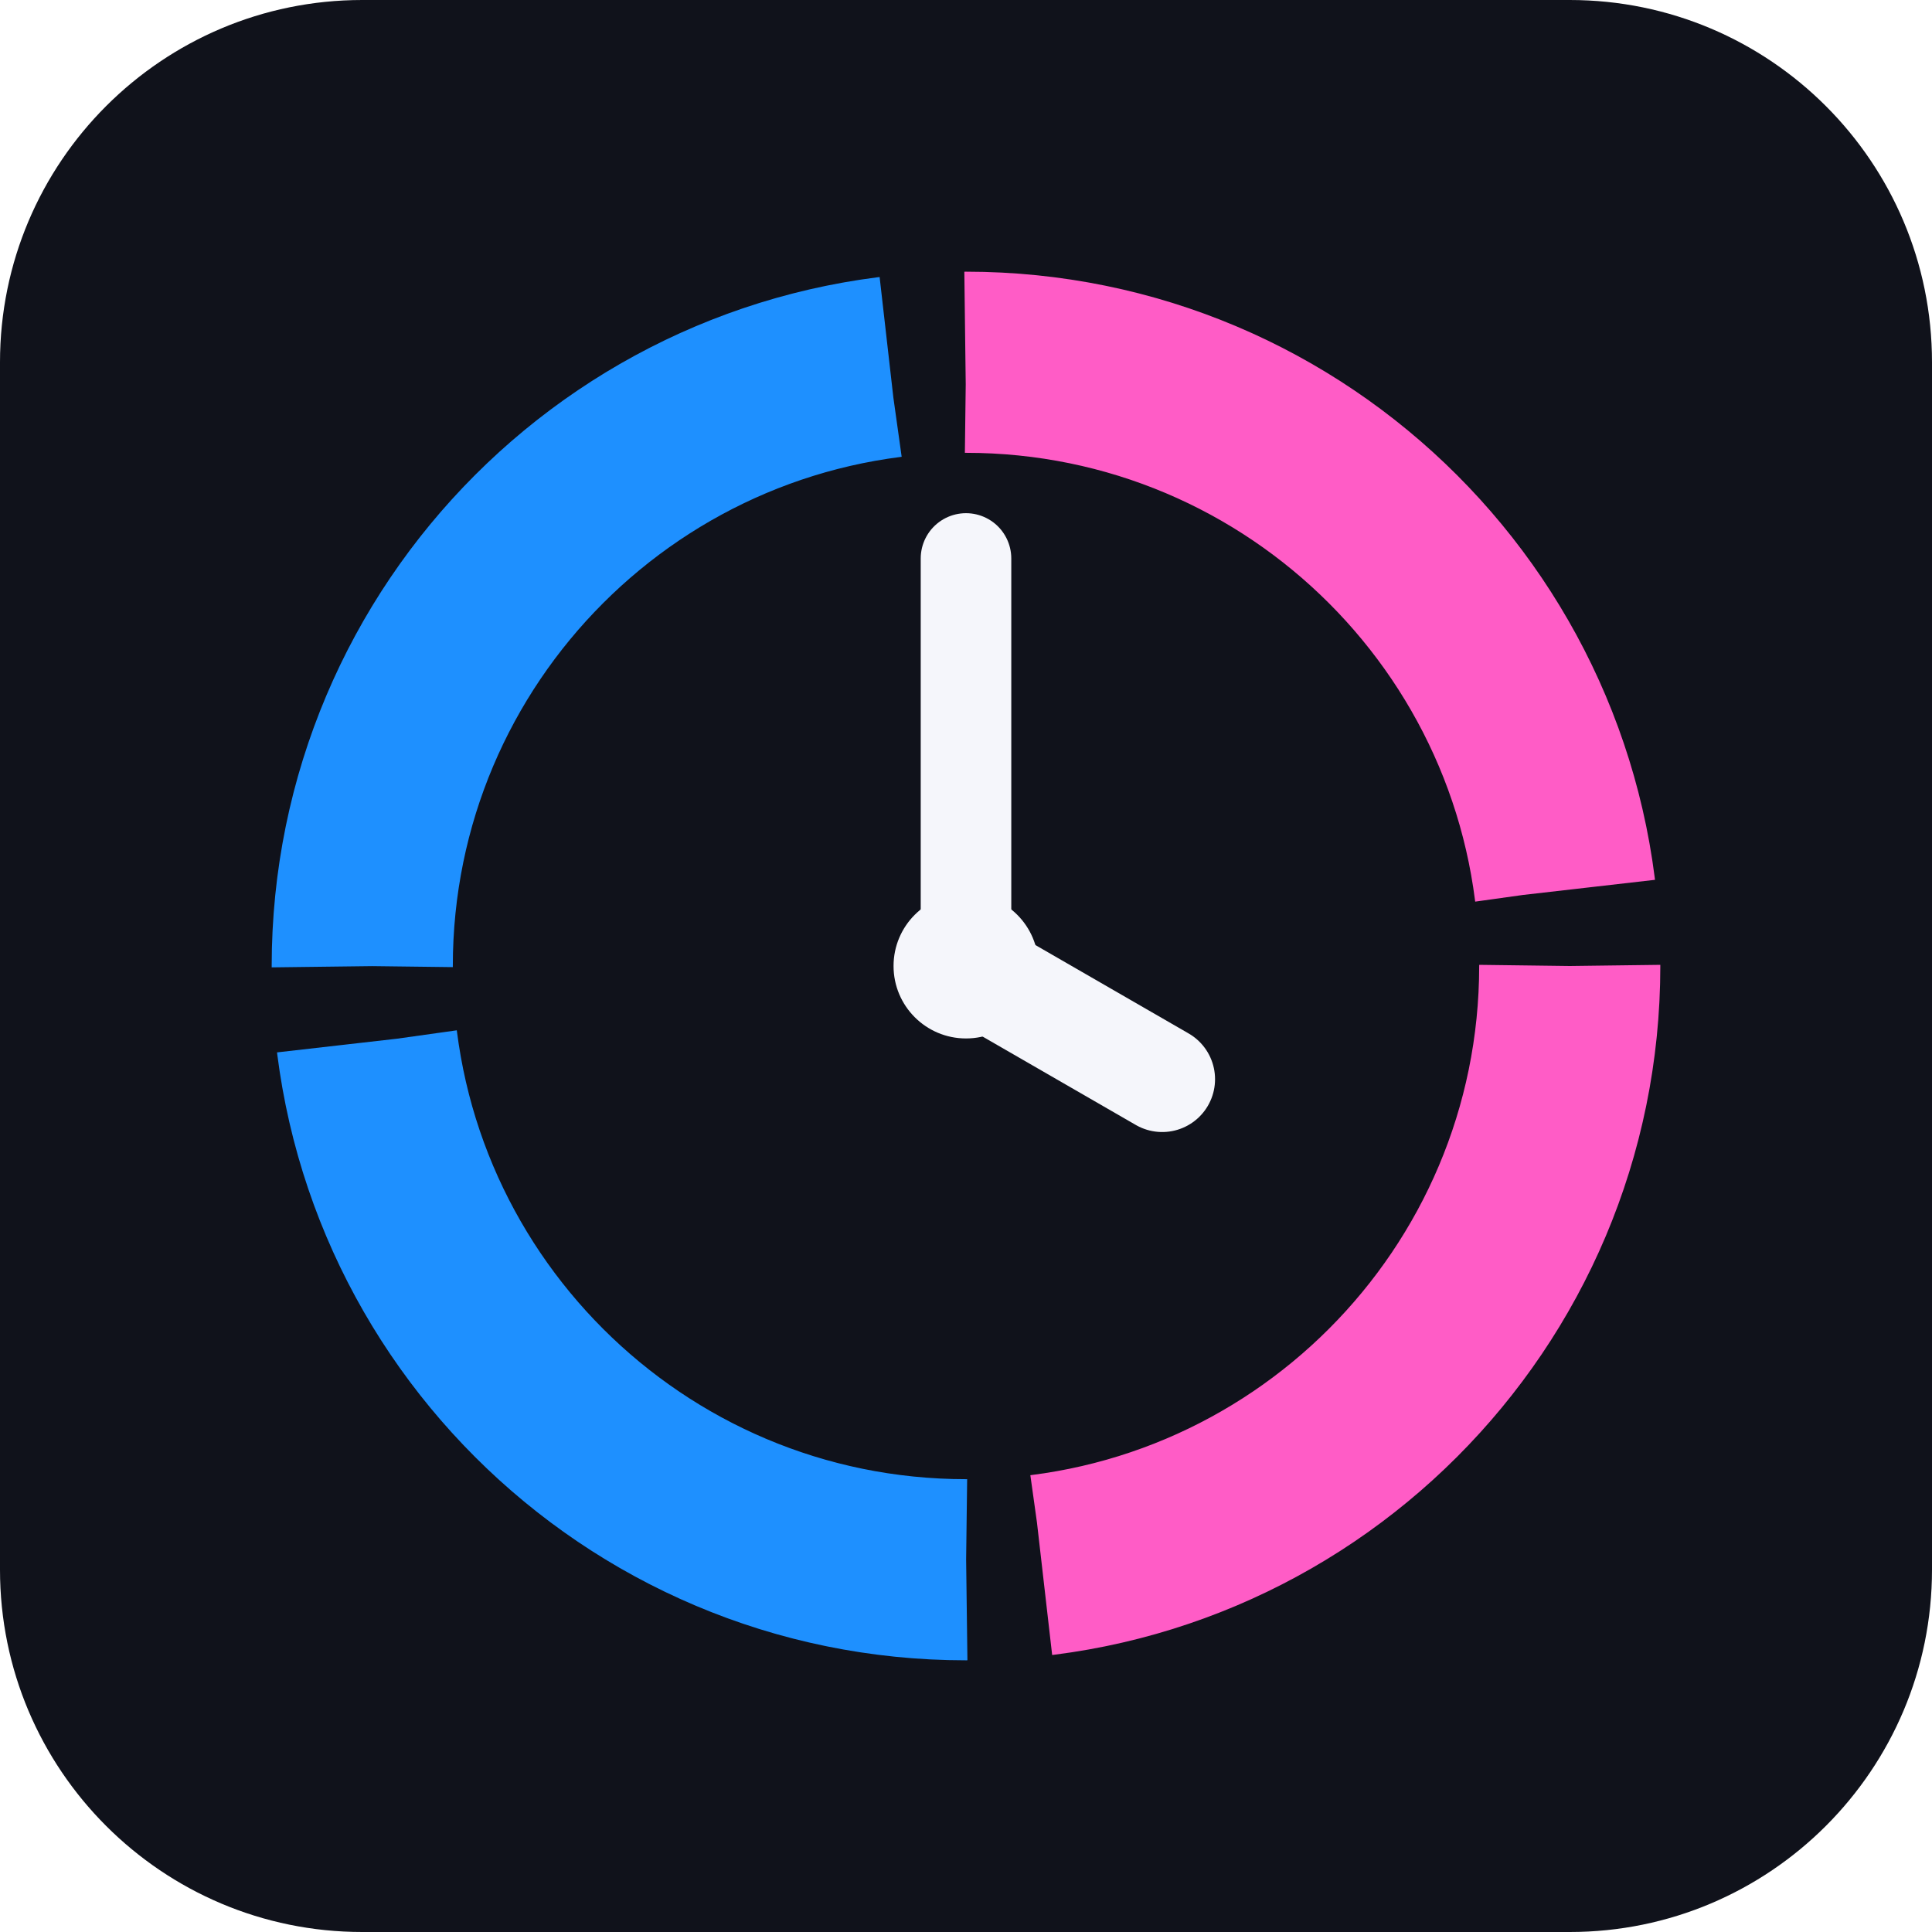
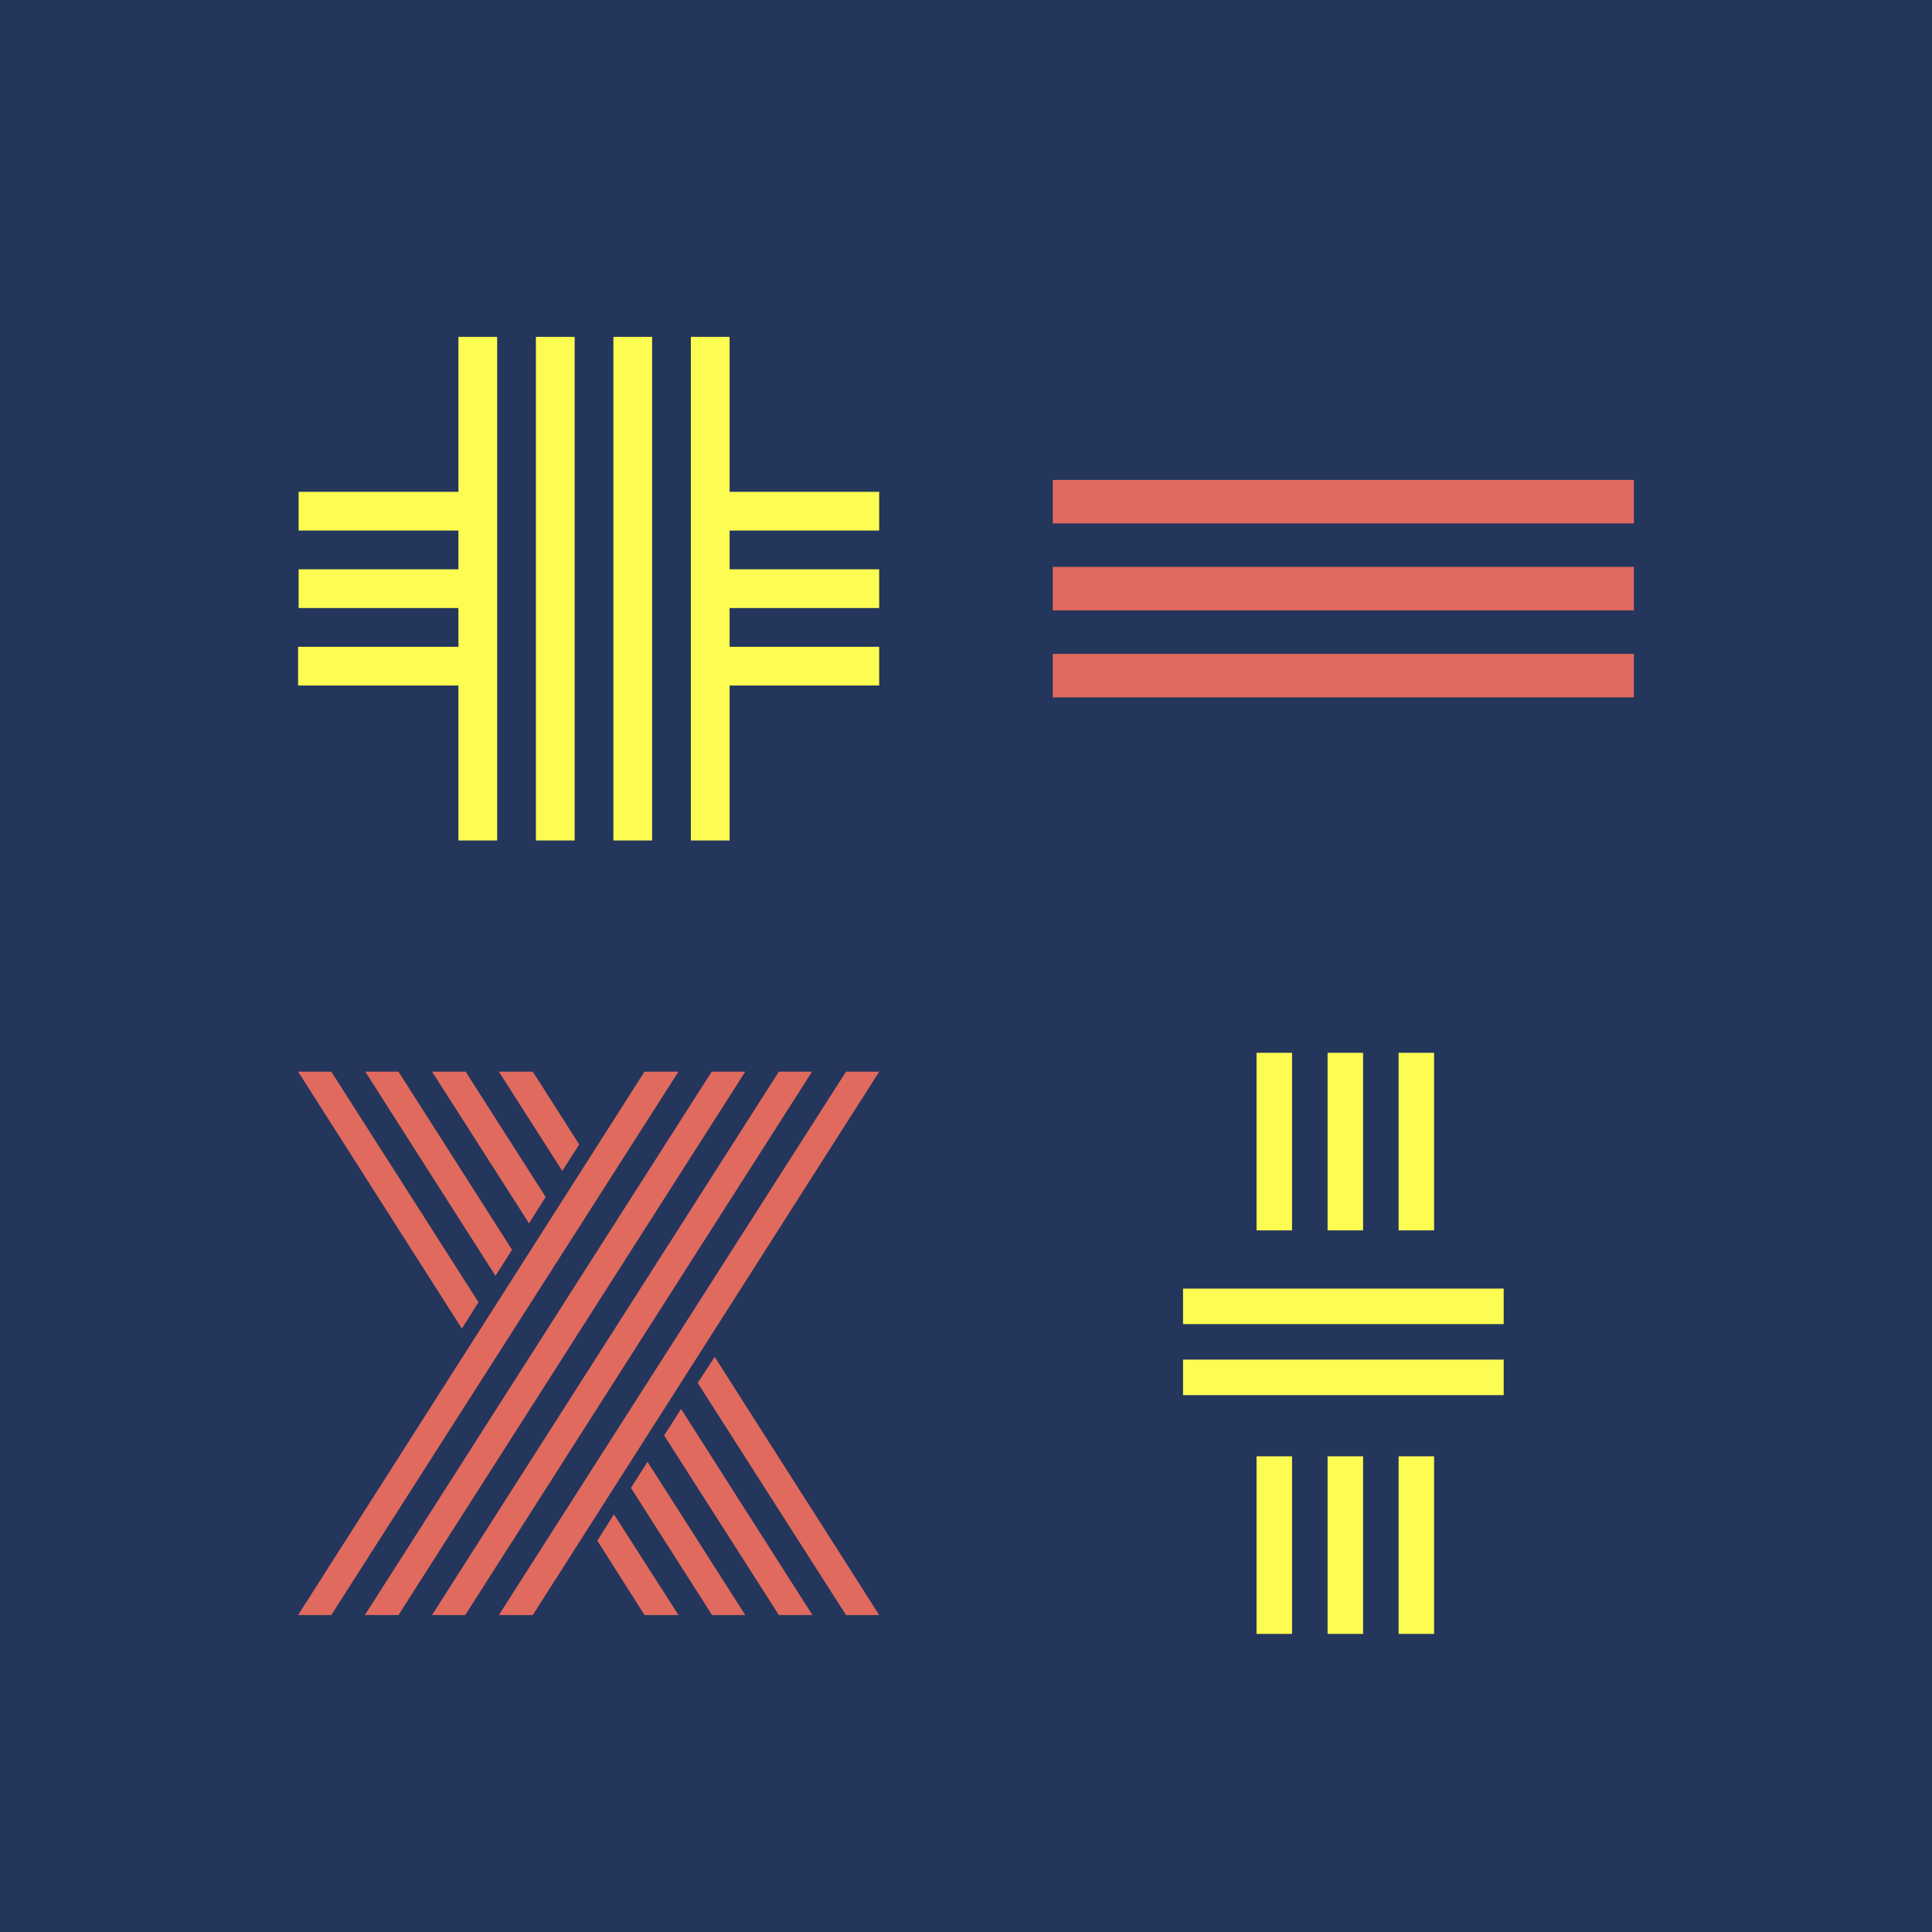
- <svg xmlns="http://www.w3.org/2000/svg" width="512" height="512" viewBox="0 0 512 512">
-   <rect width="512" height="512" rx="96" fill="#10121b" />
-   <g transform="translate(64 64) scale(8)">
-     <g transform="rotate(-90 24 24)" fill="none" stroke-width="6">
-       <circle cx="24" cy="24" r="20" stroke="#ff5cc6" stroke-dasharray="28.90 96.76" />
-       <circle cx="24" cy="24" r="20" stroke="#ff5cc6" stroke-dasharray="28.90 96.76" stroke-dashoffset="-31.42" />
-       <circle cx="24" cy="24" r="20" stroke="#1e90ff" stroke-dasharray="28.90 96.76" stroke-dashoffset="-62.83" />
-       <circle cx="24" cy="24" r="20" stroke="#1e90ff" stroke-dasharray="28.90 96.76" stroke-dashoffset="-94.25" />
-     </g>
-     <g stroke="#f5f6fb" stroke-linecap="round">
-       <line x1="24" y1="24" x2="24" y2="10.5" stroke-width="3" />
-       <line x1="24" y1="24" x2="30.5" y2="27.75" stroke-width="3.5" />
-     </g>
-     <circle cx="24" cy="24" r="2.4" fill="#f5f6fb" />
-   </g>
+ <svg xmlns="http://www.w3.org/2000/svg" viewBox="0 0 512 512">
+   <rect width="512" height="512" fill="#24365c" />
+   <path fill="#fdfc52" transform="translate(68.16 274.21) scale(0.14259 -0.14259)" d="M77 937V1009H374V1297H446V361H374V649H76V721H374V793H77V865H374V937ZM806 1297H878V1009H1156V937H878V865H1156V793H878V721H1156V649H878V361H806ZM662 1297H734V361H662ZM518 1297H590V361H518Z" />
+   <path fill="#e06a5e" transform="translate(264.91 300.07) scale(0.16008 -0.16008)" d="M1050 1080V1008H88V1080ZM1050 792V720H88V792ZM1050 936V864H88V936Z" />
+   <path fill="#e06a5e" transform="translate(75.10 428.00) scale(0.1 -0.1)" d="M1491 1440H1579L661 0H571ZM1313 1440H1401L482 0H394ZM1135 1440H1224L305 0H216ZM957 1440H1047L127 0H39ZM517 829 473 759 39 1440H127ZM832 197 876 267 1047 0H957ZM606 968 562 899 217 1440H305ZM921 337 965 406 1224 0H1136ZM695 1108 651 1038 394 1440H483ZM1009 476 1054 546 1402 0H1313ZM784 1247 739 1177 571 1440H661ZM1098 615 1143 684 1579 0H1491Z" />
+   <path fill="#fdfc52" transform="translate(321.36 445.29) scale(0.13073 -0.13073)" d="M161 94H89V454H161ZM305 94H233V454H305ZM449 94H377V454H449ZM-60 722H590V794H-60ZM-60 650H590V578H-60ZM161 912H89V1272H161ZM305 912H233V1272H305ZM449 912H377V1272H449Z" />
</svg>
